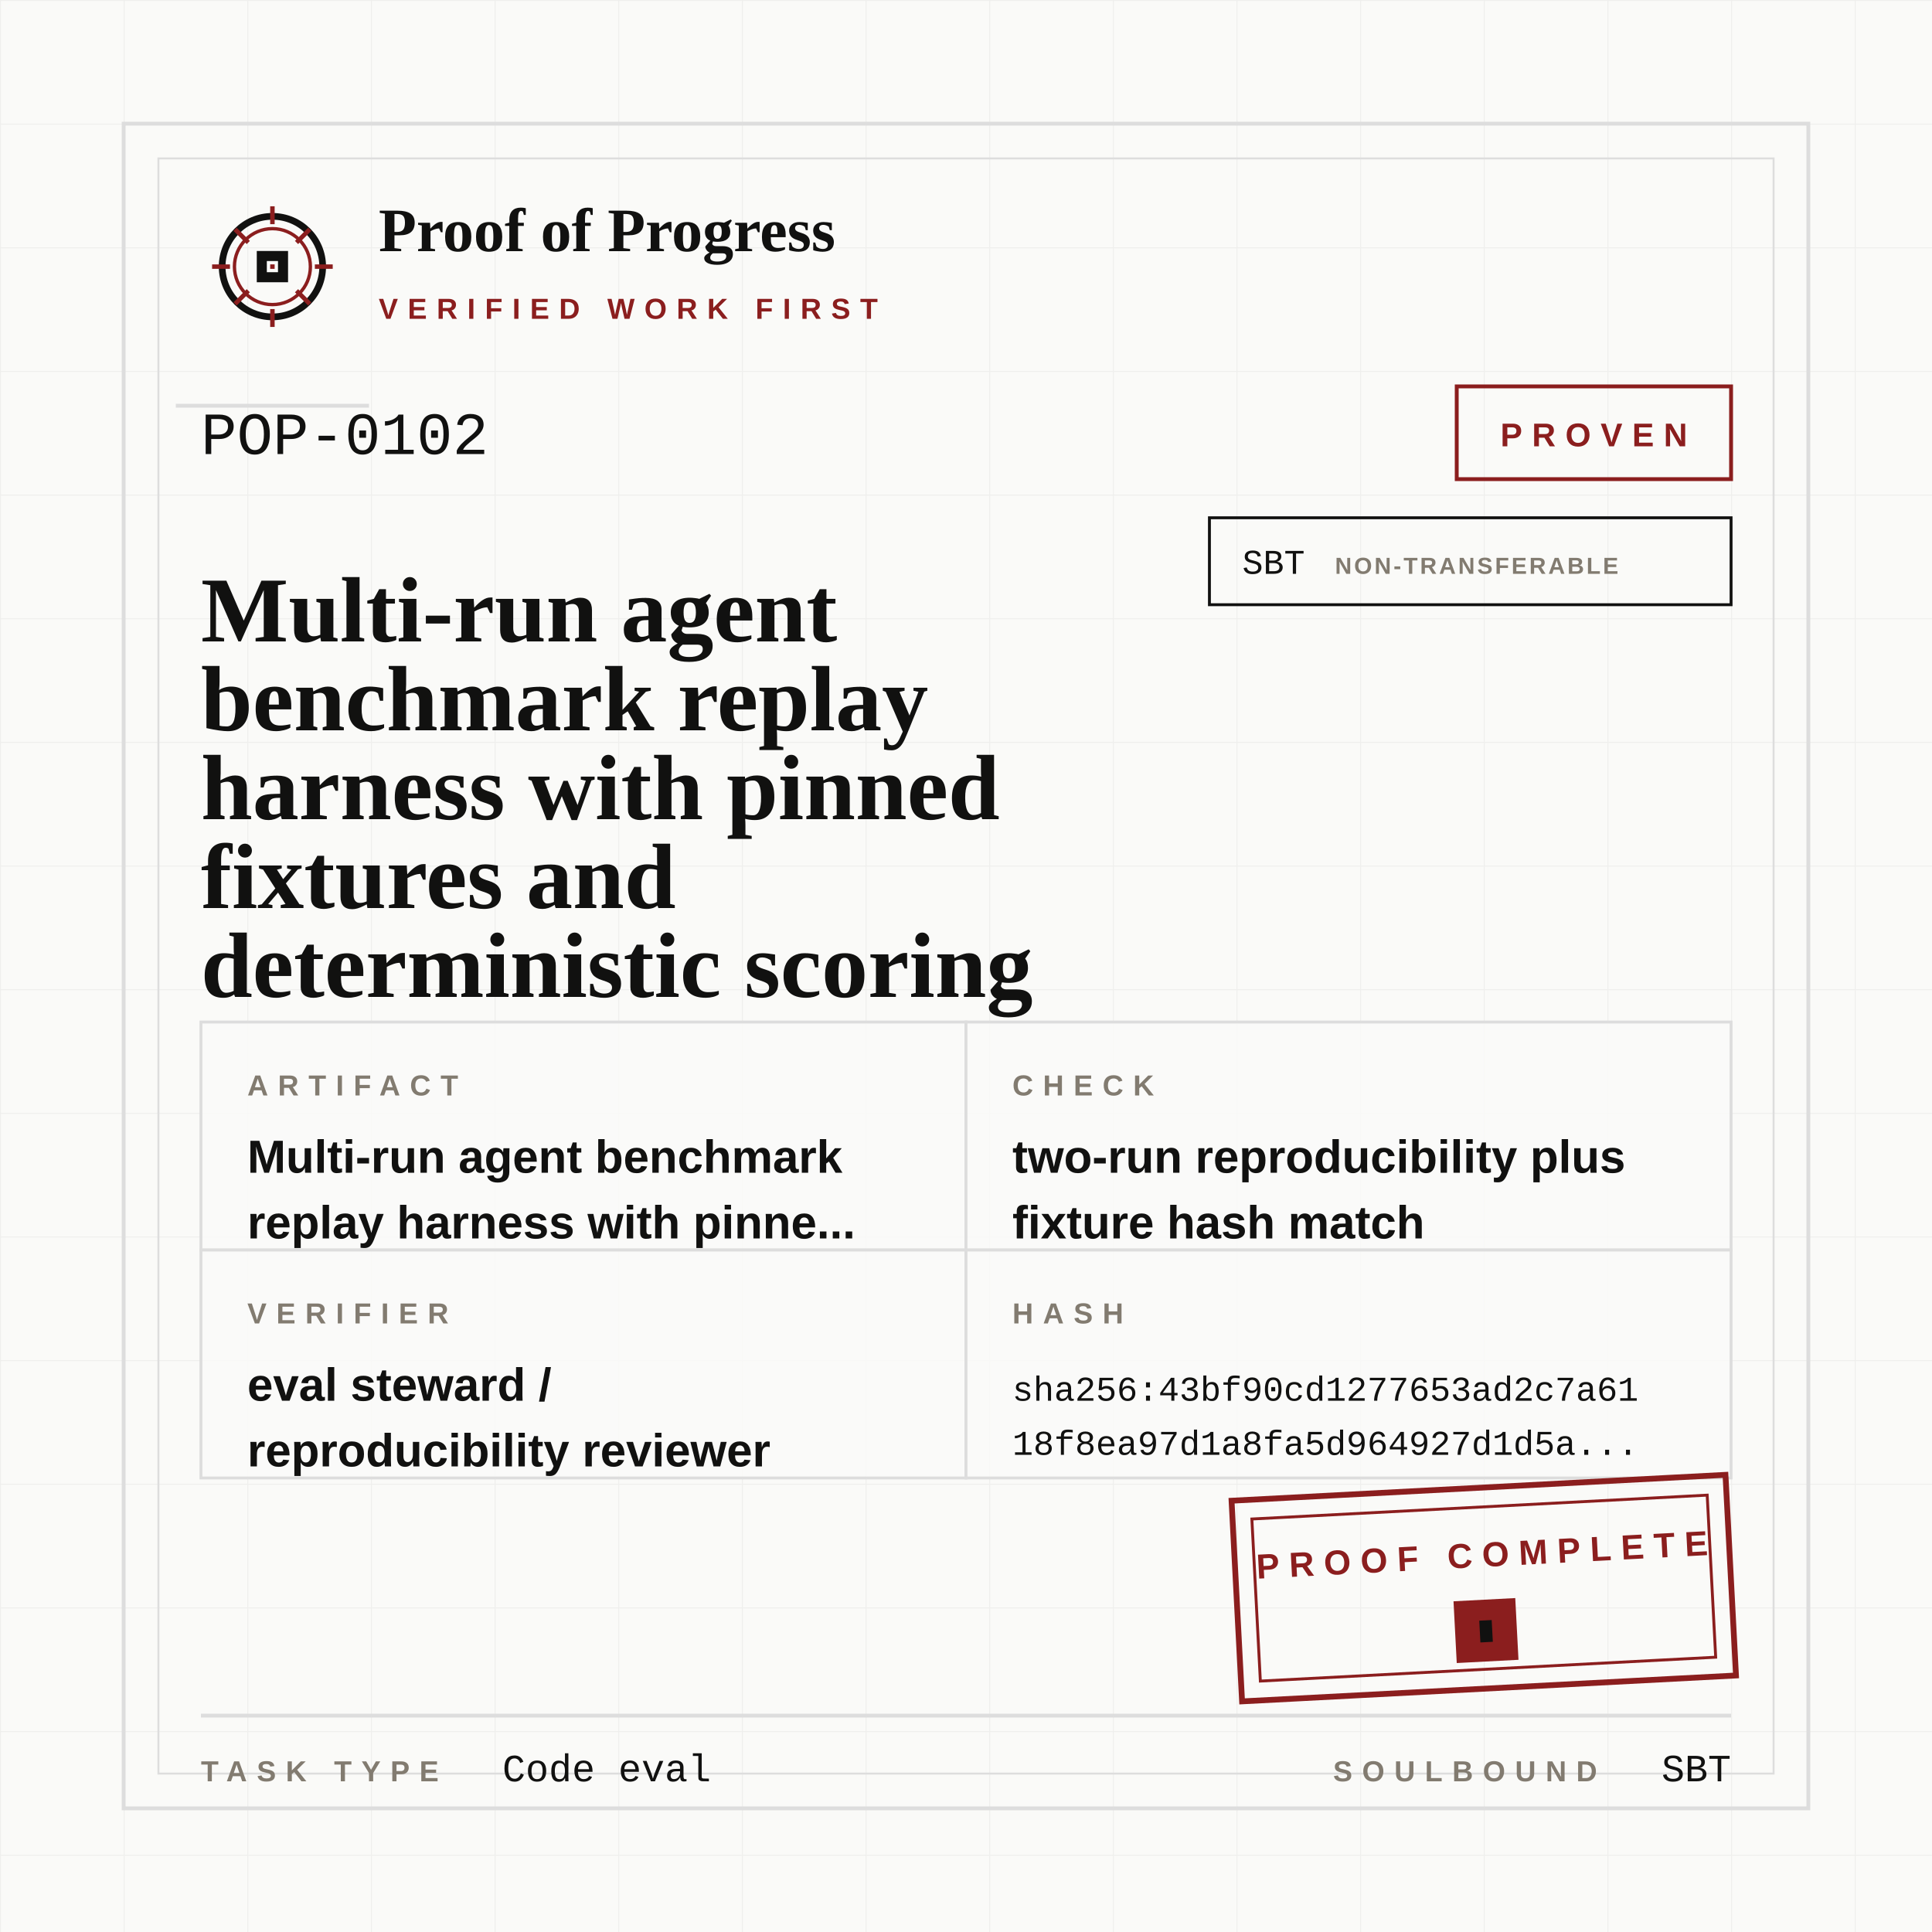
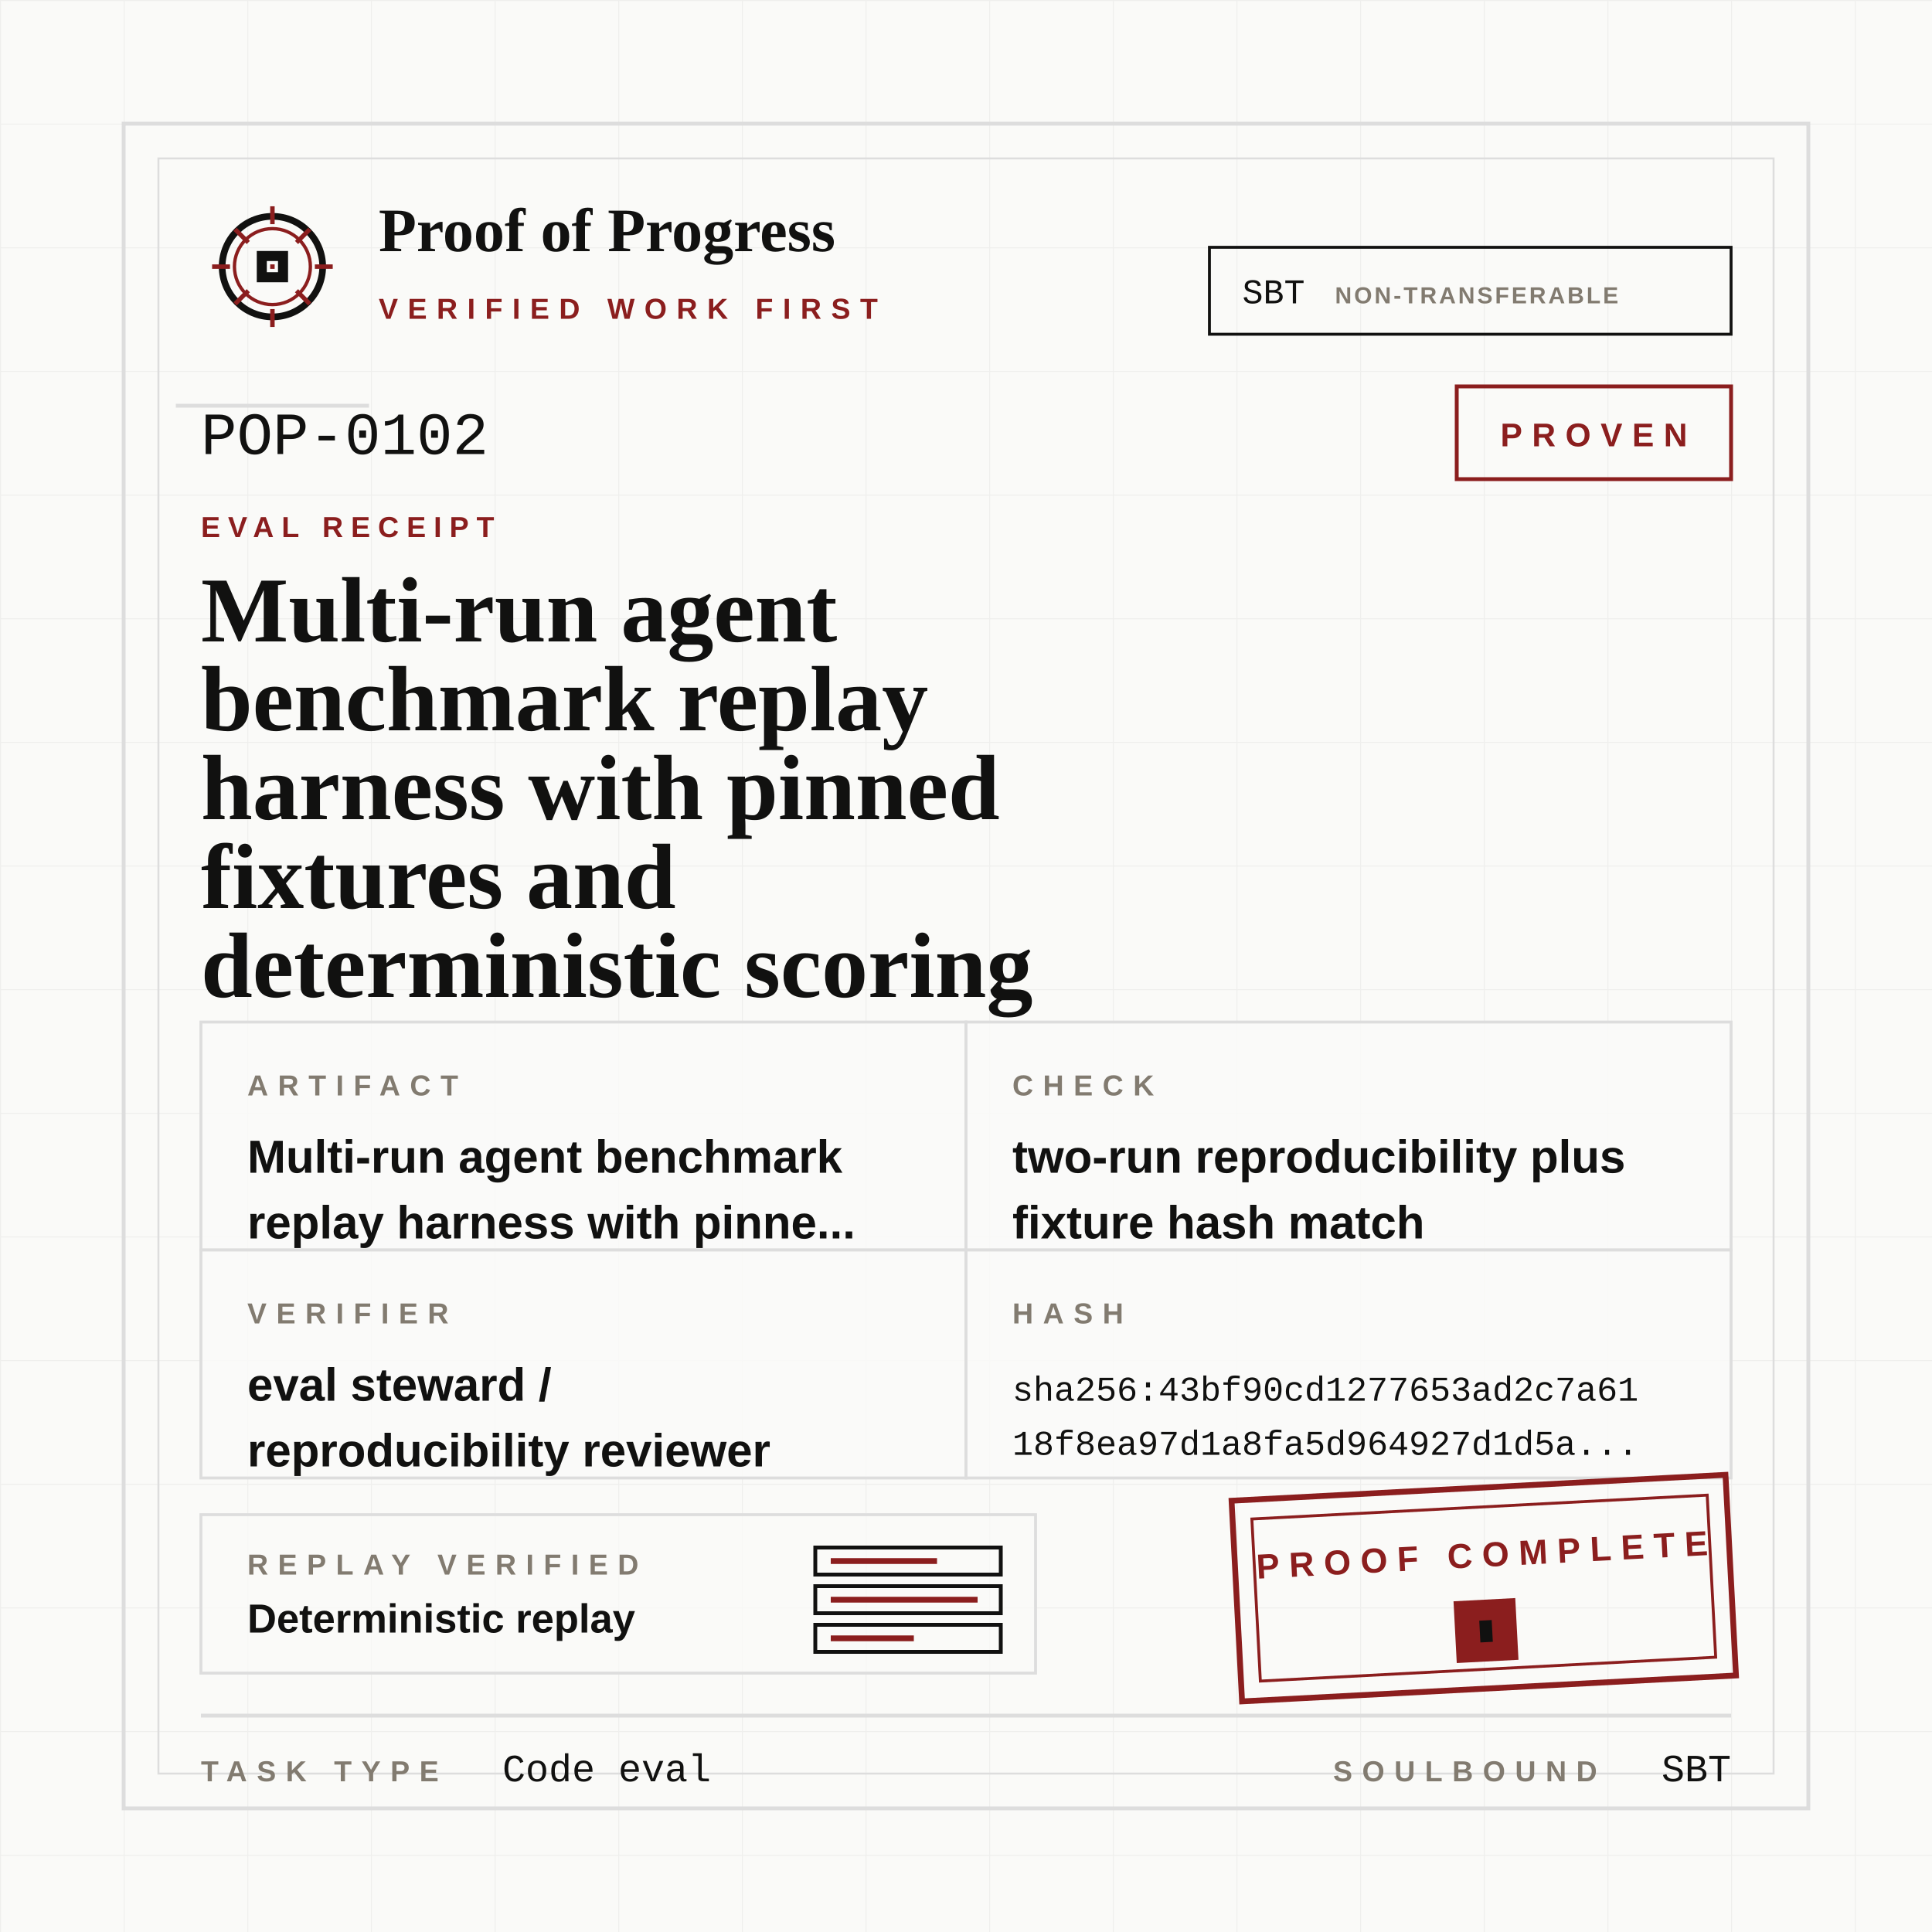
<svg xmlns="http://www.w3.org/2000/svg" width="1000" height="1000" viewBox="0 0 1000 1000" role="img" aria-labelledby="receipt-title receipt-desc">
  <defs>
    <pattern id="receipt-grid" width="64" height="64" patternUnits="userSpaceOnUse">
      <path d="M64 0H0V64" fill="none" stroke="#111110" stroke-opacity="0.045" stroke-width="1" />
    </pattern>
    <style>
    .wordmark{font-family:Georgia,'Times New Roman',serif;font-size:32px;font-weight:700;fill:#111110}
    .artifact{font-family:Georgia,'Times New Roman',serif;font-weight:700;fill:#111110;letter-spacing:0}
    .mono{font-family:Consolas,'Liberation Mono',Menlo,monospace;fill:#111110;letter-spacing:0}
    .id{font-size:31px}
    .eyebrow,.label,.badge-text,.stamp-small{font-family:Arial,Helvetica,sans-serif;font-weight:800;letter-spacing:5px}
    .eyebrow{font-size:15px;fill:#8B1E1E}
    .label{font-size:15px;fill:#827B70}
    .fact-value{font-family:Arial,Helvetica,sans-serif;font-size:24px;font-weight:700;fill:#111110}
    .fact-mono{font-family:Consolas,'Liberation Mono',Menlo,monospace;font-size:18px;fill:#111110}
    .badge-text{font-size:17px}
    .sbt-text{font-family:Arial,Helvetica,sans-serif;font-size:12px;font-weight:800;letter-spacing:1.2px;fill:#827B70}
+     .design-label{font-family:Arial,Helvetica,sans-serif;font-size:15px;font-weight:800;letter-spacing:4px;fill:#8B1E1E}
+     .design-note{font-family:Arial,Helvetica,sans-serif;font-size:21px;font-weight:700;fill:#111110}
    .stamp-small{font-size:18px}
    .footer-value{font-size:20px}
  </style>
  </defs>
  <rect width="1000" height="1000" fill="#FAFAF8" />
  <rect width="1000" height="1000" fill="url(#receipt-grid)" />
  <rect x="64" y="64" width="872" height="872" fill="none" stroke="#DDD" stroke-width="2" />
  <rect x="82" y="82" width="836" height="836" fill="none" stroke="#DDD" stroke-width="1" />
  <g transform="translate(104 101) scale(0.578125)">
    <circle cx="64" cy="64" r="45" fill="none" stroke="#111110" stroke-width="6" />
    <circle cx="64" cy="64" r="34" fill="none" stroke="#8B1E1E" stroke-width="3" />
    <path d="M64 12v12M64 104v12M12 64h12M104 64h12M32 32l9 9M87 87l9 9M96 32l-9 9M41 87l-9 9" stroke="#8B1E1E" stroke-width="4" stroke-linecap="square" />
    <rect x="50" y="50" width="28" height="28" fill="#111110" />
    <rect x="59" y="59" width="10" height="10" fill="#FAFAF8" />
    <rect x="62" y="62" width="4" height="4" fill="#8B1E1E" />
  </g>
  <line x1="91" y1="210" x2="191" y2="210" stroke="#DDD" stroke-width="2" />
  <text x="196" y="130" class="wordmark">Proof of Progress</text>
  <text x="196" y="165" class="eyebrow">VERIFIED WORK FIRST</text>
  <text x="104" y="235" class="mono id">POP-0102</text>
+   <text x="104" y="278" class="design-label">EVAL RECEIPT</text>
  <g>
    <rect x="754" y="200" width="142" height="48" fill="none" stroke="#8B1E1E" stroke-width="2" />
    <text x="825" y="231" class="badge-text" fill="#8B1E1E" text-anchor="middle">PROVEN</text>
  </g>
  <g>
-     <rect x="626" y="268" width="270" height="45" fill="none" stroke="#111110" stroke-width="1.5" />
-     <text x="643" y="297" class="mono" font-size="18">SBT</text>
-     <text x="691" y="297" class="sbt-text">NON-TRANSFERABLE</text>
+     <rect x="626" y="128" width="270" height="45" fill="none" stroke="#111110" stroke-width="1.5" />
+     <text x="643" y="157" class="mono" font-size="18">SBT</text>
+     <text x="691" y="157" class="sbt-text">NON-TRANSFERABLE</text>
  </g>
  <text x="104" y="332" class="artifact" font-size="48">
    <tspan x="104" dy="0">Multi-run agent</tspan>
    <tspan x="104" dy="46">benchmark replay</tspan>
    <tspan x="104" dy="46">harness with pinned</tspan>
    <tspan x="104" dy="46">fixtures and</tspan>
    <tspan x="104" dy="46">deterministic scoring</tspan>
  </text>
  <g>
    <g>
      <rect x="104" y="529" width="396" height="118" fill="#FAFAF8" fill-opacity="0.82" stroke="#DDD" stroke-width="1.5" />
      <text x="128" y="567" class="label">ARTIFACT</text>
      <text x="128" y="607" class="fact-value">
        <tspan x="128" dy="0">Multi-run agent benchmark</tspan>
        <tspan x="128" dy="34">replay harness with pinne...</tspan>
      </text>
    </g>
    <g>
      <rect x="500" y="529" width="396" height="118" fill="#FAFAF8" fill-opacity="0.82" stroke="#DDD" stroke-width="1.5" />
      <text x="524" y="567" class="label">CHECK</text>
      <text x="524" y="607" class="fact-value">
        <tspan x="524" dy="0">two-run reproducibility plus</tspan>
        <tspan x="524" dy="34">fixture hash match</tspan>
      </text>
    </g>
    <g>
      <rect x="104" y="647" width="396" height="118" fill="#FAFAF8" fill-opacity="0.82" stroke="#DDD" stroke-width="1.5" />
      <text x="128" y="685" class="label">VERIFIER</text>
      <text x="128" y="725" class="fact-value">
        <tspan x="128" dy="0">eval steward /</tspan>
        <tspan x="128" dy="34">reproducibility reviewer</tspan>
      </text>
    </g>
    <g>
      <rect x="500" y="647" width="396" height="118" fill="#FAFAF8" fill-opacity="0.82" stroke="#DDD" stroke-width="1.5" />
      <text x="524" y="685" class="label">HASH</text>
      <text x="524" y="725" class="fact-mono">
        <tspan x="524" dy="0">sha256:43bf90cd1277653ad2c7a61</tspan>
        <tspan x="524" dy="28">18f8ea97d1a8fa5d964927d1d5a...</tspan>
      </text>
    </g>
  </g>
+   <g>
+     <rect x="104" y="784" width="432" height="82" fill="#FAFAF8" fill-opacity="0.74" stroke="#DDD" stroke-width="1.5" />
+     <text x="128" y="815" class="label">REPLAY VERIFIED</text>
+     <text x="128" y="845" class="design-note">Deterministic replay</text>
+     <g>
+       <rect x="422" y="801" width="96" height="14" fill="none" stroke="#111110" stroke-width="2" />
+       <rect x="422" y="821" width="96" height="14" fill="none" stroke="#111110" stroke-width="2" />
+       <rect x="422" y="841" width="96" height="14" fill="none" stroke="#111110" stroke-width="2" />
+       <path d="M430 808h55M430 828h76M430 848h43" stroke="#8B1E1E" stroke-width="3" />
+     </g>
+   </g>
  <g transform="rotate(-3 768 822)">
    <rect x="640" y="770" width="256" height="104" fill="none" stroke="#8B1E1E" stroke-width="3" />
    <rect x="650" y="780" width="236" height="84" fill="none" stroke="#8B1E1E" stroke-width="1.5" />
    <text x="768" y="811" class="stamp-small" fill="#8B1E1E" text-anchor="middle">PROOF COMPLETE</text>
    <rect x="752" y="828" width="32" height="32" fill="#8B1E1E" />
    <text x="768" y="850" class="mono" fill="#FAFAF8" font-size="18" text-anchor="middle">∎</text>
  </g>
  <line x1="104" y1="888" x2="896" y2="888" stroke="#DDD" stroke-width="2" />
  <text x="104" y="922" class="label">TASK TYPE</text>
  <text x="260" y="922" class="mono footer-value">Code eval</text>
  <text x="690" y="922" class="label">SOULBOUND</text>
  <text x="896" y="922" class="mono footer-value" text-anchor="end">SBT</text>
</svg>
